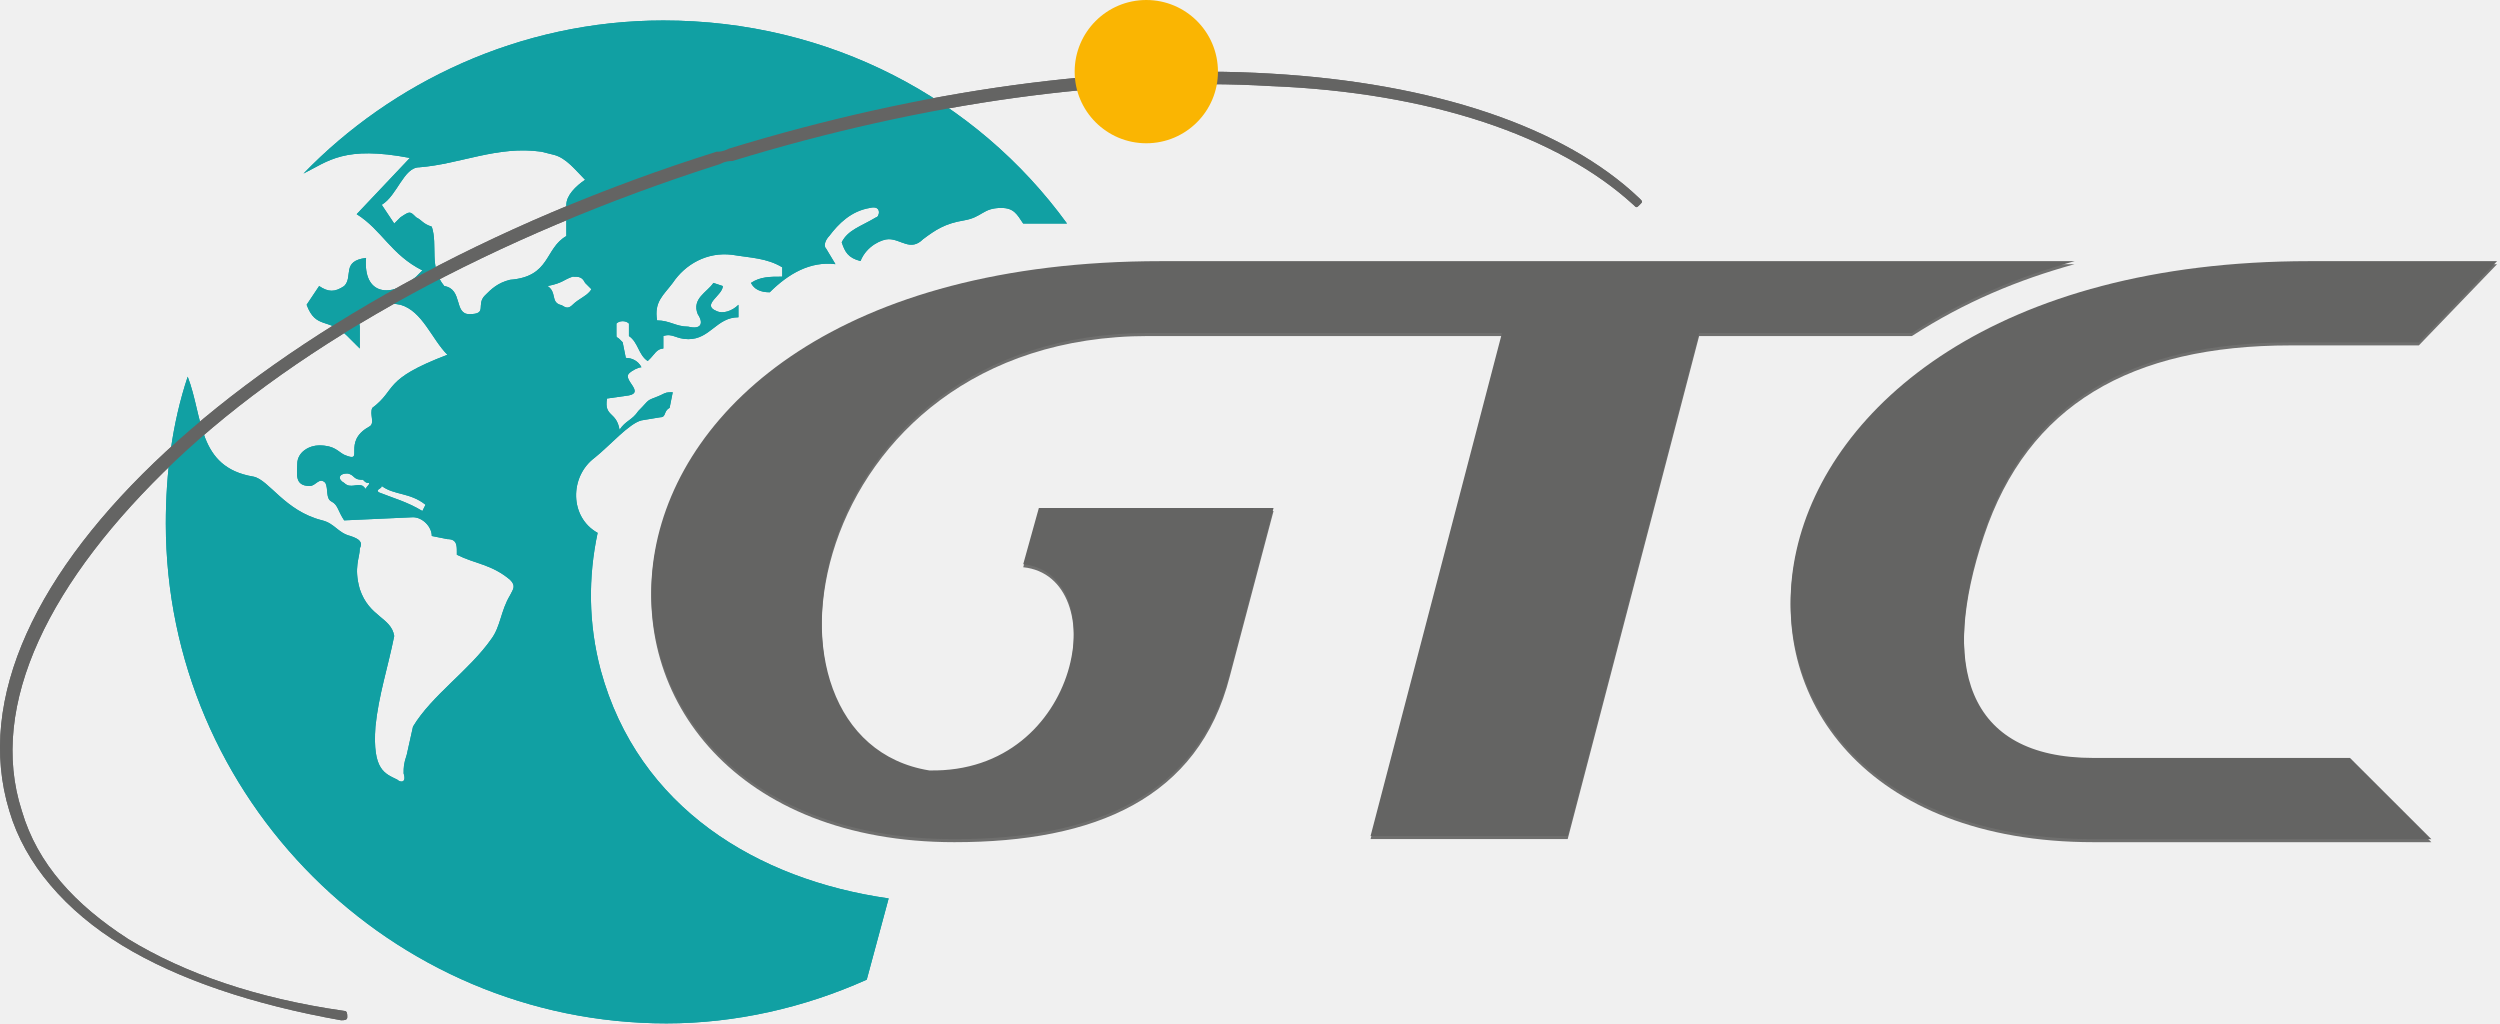
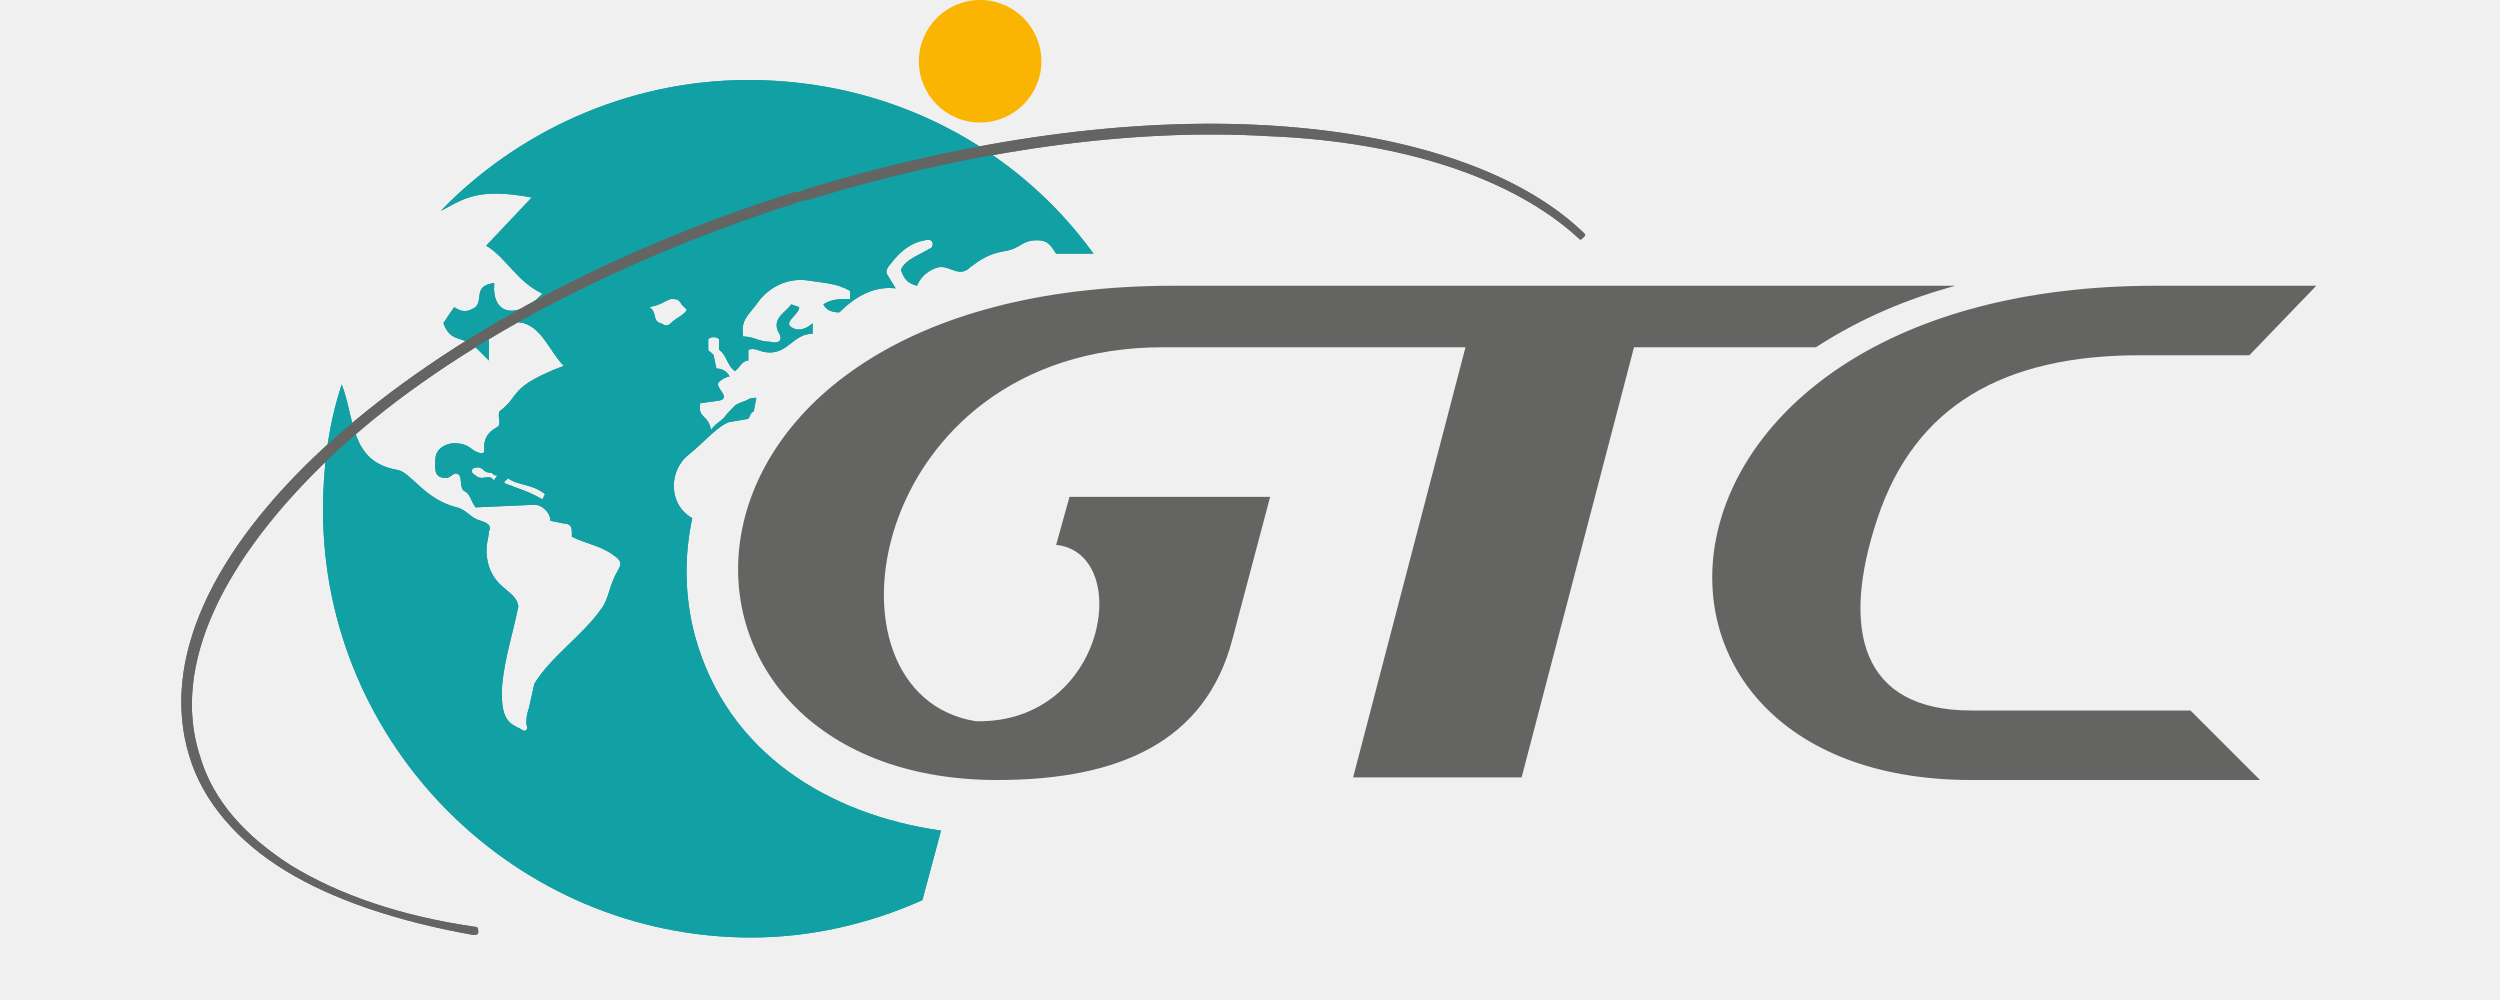
- <svg xmlns="http://www.w3.org/2000/svg" width="171" height="70" viewBox="0 0 171 70" fill="none">
-   <g clip-path="url(#clip0_227_412)">
-     <path fill-rule="evenodd" clip-rule="evenodd" d="M45.373 1.4C56.717 1.4 66.777 6.743 72.984 15.291H69.987C69.559 14.65 69.345 14.222 68.489 14.222C67.205 14.222 67.205 14.864 65.921 15.077C64.636 15.291 63.994 15.718 63.138 16.36C62.282 17.214 61.64 16.36 60.784 16.36C60.356 16.36 59.285 16.787 58.858 17.855C58.001 17.642 57.787 17.214 57.573 16.573C58.001 15.718 58.858 15.505 59.928 14.863C60.142 14.863 60.356 14.009 59.5 14.222C58.215 14.436 57.359 15.291 56.717 16.146C56.503 16.36 56.289 16.787 56.503 17L57.145 18.069C55.433 17.855 53.935 18.71 52.65 19.992C52.008 19.992 51.58 19.779 51.366 19.351C52.008 18.924 52.65 18.924 53.507 18.924V18.283C52.436 17.642 51.366 17.642 50.082 17.428C48.37 17.214 46.871 18.069 46.015 19.351C45.373 20.206 44.731 20.634 44.945 21.916C45.801 21.916 46.229 22.343 47.085 22.343C47.941 22.557 48.156 22.13 47.727 21.488C47.299 20.42 48.37 19.992 48.798 19.351L49.44 19.565C49.44 20.206 47.942 20.847 49.012 21.275C49.44 21.488 50.082 21.275 50.51 20.847V21.702C49.012 21.702 48.584 23.198 47.085 23.198C46.229 23.198 46.015 22.771 45.373 22.984V23.839C44.945 23.839 44.731 24.267 44.517 24.48L44.303 24.694C43.661 24.267 43.661 23.412 43.019 22.984V22.13C42.805 21.916 42.377 21.916 42.163 22.13V22.771C42.163 23.198 42.162 22.984 42.377 23.198L42.59 23.412L42.805 24.48C43.233 24.48 43.661 24.694 43.875 25.121C43.661 25.121 43.233 25.335 43.019 25.549C42.59 25.976 44.089 26.831 43.019 27.045L41.52 27.259C41.306 28.541 42.162 28.113 42.377 29.396C42.805 28.754 43.233 28.755 43.661 28.113C44.517 27.259 44.089 27.472 45.159 27.045C45.587 26.831 45.587 26.831 46.015 26.831L45.801 27.9C45.373 28.113 45.587 28.541 45.159 28.541L43.875 28.754C43.019 28.968 41.734 30.464 40.664 31.319C38.952 32.601 38.952 35.379 40.878 36.448C40.236 39.44 40.236 42.645 41.092 45.851C43.661 55.254 51.794 60.169 60.784 61.452L59.286 67.008C55.005 68.931 50.296 70 45.587 70C26.752 70 11.341 54.613 11.341 35.807C11.341 32.387 11.769 28.968 12.839 25.763C13.909 28.541 13.481 31.96 17.334 32.601C18.404 32.815 19.474 34.952 22.043 35.593C22.899 35.807 23.113 36.448 23.969 36.662C24.611 36.875 24.825 37.089 24.611 37.517C24.611 38.158 24.183 38.799 24.611 40.295C25.253 42.218 26.752 42.218 26.966 43.5C26.538 45.637 25.895 47.561 25.681 49.698C25.467 52.69 26.324 52.903 27.18 53.331C27.394 53.544 27.822 53.544 27.608 52.903C27.608 52.476 27.608 52.262 27.822 51.621L28.25 49.698C29.534 47.561 32.103 45.851 33.601 43.714C34.243 42.859 34.243 41.791 34.885 40.722C35.099 40.295 35.313 40.081 34.885 39.654C33.601 38.585 32.531 38.585 31.247 37.944V37.73C31.247 37.303 31.247 36.875 30.604 36.875L29.534 36.662C29.534 36.02 28.892 35.379 28.25 35.379L23.541 35.593C23.113 34.952 23.113 34.525 22.685 34.311C22.257 34.097 22.471 33.456 22.257 33.029C21.829 32.601 21.615 33.242 21.187 33.242C20.116 33.242 20.331 32.388 20.331 31.746C20.331 30.892 21.187 30.464 21.829 30.464C22.899 30.464 23.113 30.892 23.541 31.105C25.039 31.746 23.327 30.25 25.253 29.182C25.681 28.968 25.253 28.327 25.467 27.9C27.18 26.617 26.109 25.976 30.604 24.267C29.534 23.198 28.892 21.275 27.394 20.847C25.253 20.42 24.397 21.275 24.611 22.343V23.839L23.755 22.984C22.471 21.702 21.615 22.557 20.973 20.847L21.829 19.565C22.471 19.992 22.899 19.992 23.541 19.565C24.183 18.924 23.327 17.855 25.039 17.642C24.825 20.206 26.752 20.42 28.464 18.924L28.892 18.496C26.752 17.428 26.11 15.718 24.397 14.65L28.036 10.803C23.541 9.948 22.471 11.017 20.759 11.872C26.752 5.674 35.527 1.4 45.373 1.4ZM37.454 19.565C38.096 19.992 37.668 20.634 38.31 20.847C38.524 20.847 38.738 21.275 39.166 20.847C39.594 20.42 40.236 20.206 40.45 19.779L40.022 19.351C39.808 18.924 39.594 18.924 39.166 18.924C38.524 19.138 38.524 19.351 37.454 19.565ZM25.039 33.456C25.039 33.242 25.253 33.242 25.253 33.029C25.039 33.029 25.039 33.029 24.825 32.815C24.611 32.815 24.397 32.815 24.183 32.601C23.969 32.387 23.755 32.388 23.755 32.388C23.113 32.388 23.113 32.815 23.541 33.029C23.969 33.456 24.397 33.029 24.825 33.242L25.039 33.456ZM26.11 33.242C26.11 33.456 25.681 33.456 25.895 33.67C26.966 34.097 27.822 34.311 28.892 34.952L29.106 34.525C28.036 33.67 26.966 33.883 26.11 33.242ZM26.966 15.291L26.11 14.009C27.18 13.368 27.608 11.444 28.678 11.444C31.46 11.23 34.029 9.948 37.026 10.376L37.882 10.589C38.738 10.803 39.38 11.658 40.022 12.299C39.38 12.726 38.738 13.368 38.738 14.009V16.146C37.239 17 37.668 18.924 34.885 19.138C34.029 19.351 33.601 19.779 33.173 20.206C32.531 20.847 33.387 21.488 32.103 21.488C31.032 21.488 31.675 19.779 30.39 19.565C29.32 18.283 29.962 16.787 29.534 15.505C28.892 15.291 28.892 15.077 28.464 14.863C28.036 14.436 28.036 14.436 27.394 14.863L26.966 15.291Z" fill="#11A0A3" />
-     <path fill-rule="evenodd" clip-rule="evenodd" d="M170.8 18.069H157.958C115.15 18.069 112.153 57.605 143.189 57.605H166.305L160.74 52.049H143.189C134.413 52.049 132.701 45.638 135.698 36.662C138.694 27.686 145.758 23.626 156.674 23.626H165.449L170.8 18.069ZM141.905 18.069H79.405C35.741 18.069 35.527 57.605 65.279 57.605C74.91 57.605 81.974 54.613 84.114 46.279L87.111 34.952H71.058L69.988 38.799C76.195 39.44 74.054 53.117 63.566 52.904C50.296 50.767 54.791 22.985 78.549 22.985H102.736L93.746 57.392H107.23L116.22 22.985H130.775C134.413 20.634 138.052 19.138 141.905 18.069Z" fill="#6F6F6E" />
-     <path d="M111.725 14.009C111.939 14.223 111.939 14.223 112.153 14.009C112.367 13.795 112.367 13.795 112.153 13.581C107.016 8.666 98.027 5.674 86.897 5.033C75.981 4.392 63.138 6.102 49.868 10.162C49.44 10.376 49.226 10.376 49.012 10.376C33.387 15.291 20.117 22.771 11.341 30.892C2.565 39.013 -1.715 47.775 0.639 55.468C1.709 59.101 4.492 62.306 8.345 64.657C12.197 67.008 17.334 68.718 23.327 69.786C23.541 69.786 23.755 69.786 23.755 69.573C23.755 69.359 23.755 69.145 23.541 69.145C17.548 68.29 12.625 66.581 8.773 64.23C5.134 61.879 2.565 59.101 1.495 55.468C-0.859 48.202 3.422 39.654 11.983 31.533C20.545 23.412 33.815 16.146 49.226 11.23C49.654 11.017 49.868 11.017 50.082 11.017C63.352 6.956 76.195 5.247 86.897 5.888C97.812 6.315 106.588 9.307 111.725 14.009Z" fill="#6F6F6E" />
-     <path fill-rule="evenodd" clip-rule="evenodd" d="M78.121 1.4C80.261 1.4 82.188 3.11 82.188 5.46C82.188 7.598 80.475 9.521 78.121 9.521C75.766 9.521 74.054 7.811 74.054 5.46C74.054 3.11 75.98 1.4 78.121 1.4Z" fill="#11A0A3" />
-     <path fill-rule="evenodd" clip-rule="evenodd" d="M45.373 1.4C56.717 1.4 66.777 6.743 72.984 15.291H69.987C69.559 14.65 69.345 14.222 68.489 14.222C67.205 14.222 67.205 14.864 65.921 15.077C64.636 15.291 63.994 15.718 63.138 16.36C62.282 17.214 61.64 16.36 60.784 16.36C60.356 16.36 59.285 16.787 58.858 17.855C58.001 17.642 57.787 17.214 57.573 16.573C58.001 15.718 58.858 15.505 59.928 14.863C60.142 14.863 60.356 14.009 59.5 14.222C58.215 14.436 57.359 15.291 56.717 16.146C56.503 16.36 56.289 16.787 56.503 17L57.145 18.069C55.433 17.855 53.935 18.71 52.65 19.992C52.008 19.992 51.58 19.779 51.366 19.351C52.008 18.924 52.65 18.924 53.507 18.924V18.283C52.436 17.642 51.366 17.642 50.082 17.428C48.37 17.214 46.871 18.069 46.015 19.351C45.373 20.206 44.731 20.634 44.945 21.916C45.801 21.916 46.229 22.343 47.085 22.343C47.941 22.557 48.156 22.13 47.727 21.488C47.299 20.42 48.37 19.992 48.798 19.351L49.44 19.565C49.44 20.206 47.942 20.847 49.012 21.275C49.44 21.488 50.082 21.275 50.51 20.847V21.702C49.012 21.702 48.584 23.198 47.085 23.198C46.229 23.198 46.015 22.771 45.373 22.984V23.839C44.945 23.839 44.731 24.267 44.517 24.48L44.303 24.694C43.661 24.267 43.661 23.412 43.019 22.984V22.13C42.805 21.916 42.377 21.916 42.163 22.13V22.771C42.163 23.198 42.162 22.984 42.377 23.198L42.59 23.412L42.805 24.48C43.233 24.48 43.661 24.694 43.875 25.121C43.661 25.121 43.233 25.335 43.019 25.549C42.59 25.976 44.089 26.831 43.019 27.045L41.52 27.259C41.306 28.541 42.162 28.113 42.377 29.396C42.805 28.754 43.233 28.755 43.661 28.113C44.517 27.259 44.089 27.472 45.159 27.045C45.587 26.831 45.587 26.831 46.015 26.831L45.801 27.9C45.373 28.113 45.587 28.541 45.159 28.541L43.875 28.754C43.019 28.968 41.734 30.464 40.664 31.319C38.952 32.601 38.952 35.379 40.878 36.448C40.236 39.44 40.236 42.645 41.092 45.851C43.661 55.254 51.794 60.169 60.784 61.452L59.286 67.008C55.005 68.931 50.296 70 45.587 70C26.752 70 11.341 54.613 11.341 35.807C11.341 32.387 11.769 28.968 12.839 25.763C13.909 28.541 13.481 31.96 17.334 32.601C18.404 32.815 19.474 34.952 22.043 35.593C22.899 35.807 23.113 36.448 23.969 36.662C24.611 36.875 24.825 37.089 24.611 37.517C24.611 38.158 24.183 38.799 24.611 40.295C25.253 42.218 26.752 42.218 26.966 43.5C26.538 45.637 25.895 47.561 25.681 49.698C25.467 52.69 26.324 52.903 27.18 53.331C27.394 53.544 27.822 53.544 27.608 52.903C27.608 52.476 27.608 52.262 27.822 51.621L28.25 49.698C29.534 47.561 32.103 45.851 33.601 43.714C34.243 42.859 34.243 41.791 34.885 40.722C35.099 40.295 35.313 40.081 34.885 39.654C33.601 38.585 32.531 38.585 31.247 37.944V37.73C31.247 37.303 31.247 36.875 30.604 36.875L29.534 36.662C29.534 36.02 28.892 35.379 28.25 35.379L23.541 35.593C23.113 34.952 23.113 34.525 22.685 34.311C22.257 34.097 22.471 33.456 22.257 33.029C21.829 32.601 21.615 33.242 21.187 33.242C20.116 33.242 20.331 32.388 20.331 31.746C20.331 30.892 21.187 30.464 21.829 30.464C22.899 30.464 23.113 30.892 23.541 31.105C25.039 31.746 23.327 30.25 25.253 29.182C25.681 28.968 25.253 28.327 25.467 27.9C27.18 26.617 26.109 25.976 30.604 24.267C29.534 23.198 28.892 21.275 27.394 20.847C25.253 20.42 24.397 21.275 24.611 22.343V23.839L23.755 22.984C22.471 21.702 21.615 22.557 20.973 20.847L21.829 19.565C22.471 19.992 22.899 19.992 23.541 19.565C24.183 18.924 23.327 17.855 25.039 17.642C24.825 20.206 26.752 20.42 28.464 18.924L28.892 18.496C26.752 17.428 26.11 15.718 24.397 14.65L28.036 10.803C23.541 9.948 22.471 11.017 20.759 11.872C26.752 5.674 35.527 1.4 45.373 1.4ZM37.454 19.565C38.096 19.992 37.668 20.634 38.31 20.847C38.524 20.847 38.738 21.275 39.166 20.847C39.594 20.42 40.236 20.206 40.45 19.779L40.022 19.351C39.808 18.924 39.594 18.924 39.166 18.924C38.524 19.138 38.524 19.351 37.454 19.565ZM25.039 33.456C25.039 33.242 25.253 33.242 25.253 33.029C25.039 33.029 25.039 33.029 24.825 32.815C24.611 32.815 24.397 32.815 24.183 32.601C23.969 32.387 23.755 32.388 23.755 32.388C23.113 32.388 23.113 32.815 23.541 33.029C23.969 33.456 24.397 33.029 24.825 33.242L25.039 33.456ZM26.11 33.242C26.11 33.456 25.681 33.456 25.895 33.67C26.966 34.097 27.822 34.311 28.892 34.952L29.106 34.525C28.036 33.67 26.966 33.883 26.11 33.242ZM26.966 15.291L26.11 14.009C27.18 13.368 27.608 11.444 28.678 11.444C31.46 11.23 34.029 9.948 37.026 10.376L37.882 10.589C38.738 10.803 39.38 11.658 40.022 12.299C39.38 12.726 38.738 13.368 38.738 14.009V16.146C37.239 17 37.668 18.924 34.885 19.138C34.029 19.351 33.601 19.779 33.173 20.206C32.531 20.847 33.387 21.488 32.103 21.488C31.032 21.488 31.675 19.779 30.39 19.565C29.32 18.283 29.962 16.787 29.534 15.505C28.892 15.291 28.892 15.077 28.464 14.863C28.036 14.436 28.036 14.436 27.394 14.863L26.966 15.291Z" fill="#11A0A3" />
-     <path fill-rule="evenodd" clip-rule="evenodd" d="M170.8 17.863H157.958C115.15 17.863 112.153 57.399 143.189 57.399H166.305L160.74 51.843H143.189C134.413 51.843 132.701 45.432 135.698 36.456C138.694 27.48 145.758 23.42 156.674 23.42H165.449L170.8 17.863ZM141.905 17.863H79.405C35.741 17.863 35.527 57.399 65.279 57.399C74.91 57.399 81.974 54.408 84.114 46.073L87.111 34.746H71.058L69.988 38.593C76.195 39.234 74.054 52.911 63.566 52.698C50.296 50.561 54.791 22.779 78.549 22.779H102.736L93.746 57.186H107.23L116.22 22.779H130.775C134.413 20.428 138.052 18.932 141.905 17.863Z" fill="#646463" />
-     <path d="M111.725 14.009C111.939 14.223 111.939 14.223 112.153 14.009C112.367 13.795 112.367 13.795 112.153 13.581C107.016 8.666 98.027 5.674 86.897 5.033C75.981 4.392 63.138 6.102 49.868 10.162C49.44 10.376 49.226 10.376 49.012 10.376C33.387 15.291 20.117 22.771 11.341 30.892C2.565 39.013 -1.715 47.775 0.639 55.468C1.709 59.101 4.492 62.306 8.345 64.657C12.197 67.008 17.334 68.718 23.327 69.786C23.541 69.786 23.755 69.786 23.755 69.573C23.755 69.359 23.755 69.145 23.541 69.145C17.548 68.29 12.625 66.581 8.773 64.23C5.134 61.879 2.565 59.101 1.495 55.468C-0.859 48.202 3.422 39.654 11.983 31.533C20.545 23.412 33.815 16.146 49.226 11.23C49.654 11.017 49.868 11.017 50.082 11.017C63.352 6.956 76.195 5.247 86.897 5.888C97.812 6.315 106.588 9.307 111.725 14.009Z" fill="#646463" />
-     <path fill-rule="evenodd" clip-rule="evenodd" d="M78.121 1.4C80.261 1.4 82.188 3.11 82.188 5.46C82.188 7.598 80.475 9.521 78.121 9.521C75.766 9.521 74.054 7.811 74.054 5.46C74.054 3.11 75.98 1.4 78.121 1.4Z" fill="#11A0A3" />
-     <path d="M78.407 9.8C81.114 9.8 83.308 7.606 83.308 4.9C83.308 2.194 81.114 -0 78.407 -0C75.701 -0 73.507 2.194 73.507 4.9C73.507 7.606 75.701 9.8 78.407 9.8Z" fill="#FAB502" />
+ <svg xmlns="http://www.w3.org/2000/svg" xmlns:xlink="http://www.w3.org/1999/xlink" preserveAspectRatio="xMidYMid meet" width="200" height="80" viewBox="0 0 200 80" style="width:100%;height:100%">
+   <defs>
+     <animate repeatCount="indefinite" dur="3s" begin="0s" xlink:href="#_R_G_L_1_G" fill="freeze" attributeName="opacity" from="1" to="1" keyTimes="0;0.144;0.156;0.367;0.378;1" values="1;1;0;0;1;1" keySplines="0.167 0.167 0.833 0.833;0.167 0.167 0.833 0.833;0.167 0.167 0.833 0.833;0.167 0.167 0.833 0.833;0 0 0 0" calcMode="spline" />
+     <animateMotion repeatCount="indefinite" dur="3s" begin="0s" xlink:href="#_R_G_L_1_G" fill="freeze" keyTimes="0;0.144;0.4;0.667;1" path="M92.75 9.75 C112.47,10.51 123.48,13.96 128.19,18.93 C147.37,39.18 61.56,84.51 33.58,73.61 C-23.11,51.54 60.27,9.71 92.75,9.75 C92.75,9.75 92.75,9.75 92.75,9.75 " keyPoints="0;0.13;0.56;1;1" keySplines="0.333 0 0.667 0.416;0.333 0.313 0.667 0.785;0.333 0.222 0.667 1;0 0 0 0" calcMode="spline" />
+     <animateTransform repeatCount="indefinite" dur="3s" begin="0s" xlink:href="#_R_G_L_1_G" fill="freeze" attributeName="transform" from="-78.25 -4.75" to="-78.25 -4.75" type="translate" additive="sum" keyTimes="0;1" values="-78.25 -4.75;-78.25 -4.75" keySplines="0 0 1 1" calcMode="spline" />
+     <animate attributeType="XML" attributeName="opacity" dur="3s" from="0" to="1" xlink:href="#time_group" />
+   </defs>
+   <g id="_R_G">
+     <g id="_R_G_L_2_G" transform=" translate(100, 40) translate(-85.5, -35)">
+       <path id="_R_G_L_2_G_D_0_P_0" fill="#11a0a3" fill-opacity="1" fill-rule="nonzero" d=" M45.37 1.4 C56.72,1.4 66.78,6.74 72.98,15.29 C72.98,15.29 69.99,15.29 69.99,15.29 C69.56,14.65 69.35,14.22 68.49,14.22 C67.2,14.22 67.2,14.86 65.92,15.08 C64.64,15.29 64,15.72 63.14,16.36 C62.28,17.21 61.64,16.36 60.78,16.36 C60.36,16.36 59.29,16.79 58.86,17.86 C58,17.64 57.79,17.21 57.57,16.57 C58,15.72 58.86,15.51 59.93,14.86 C60.14,14.86 60.36,14.01 59.5,14.22 C58.22,14.44 57.36,15.29 56.72,16.15 C56.5,16.36 56.29,16.79 56.5,17 C56.5,17 57.15,18.07 57.15,18.07 C55.43,17.86 53.93,18.71 52.65,19.99 C52.01,19.99 51.58,19.78 51.37,19.35 C52.01,18.92 52.65,18.92 53.51,18.92 C53.51,18.92 53.51,18.28 53.51,18.28 C52.44,17.64 51.36,17.64 50.08,17.43 C48.37,17.21 46.87,18.07 46.01,19.35 C45.37,20.21 44.73,20.63 44.95,21.92 C45.8,21.92 46.23,22.34 47.09,22.34 C47.94,22.56 48.16,22.13 47.73,21.49 C47.3,20.42 48.37,19.99 48.8,19.35 C48.8,19.35 49.44,19.57 49.44,19.57 C49.44,20.21 47.94,20.85 49.01,21.28 C49.44,21.49 50.08,21.28 50.51,20.85 C50.51,20.85 50.51,21.7 50.51,21.7 C49.01,21.7 48.58,23.2 47.09,23.2 C46.23,23.2 46.01,22.77 45.37,22.98 C45.37,22.98 45.37,23.84 45.37,23.84 C44.94,23.84 44.73,24.27 44.52,24.48 C44.52,24.48 44.3,24.69 44.3,24.69 C43.66,24.27 43.66,23.41 43.02,22.98 C43.02,22.98 43.02,22.13 43.02,22.13 C42.81,21.92 42.38,21.92 42.16,22.13 C42.16,22.13 42.16,22.77 42.16,22.77 C42.16,23.2 42.16,22.99 42.38,23.2 C42.38,23.2 42.59,23.41 42.59,23.41 C42.59,23.41 42.81,24.48 42.81,24.48 C43.23,24.48 43.66,24.69 43.87,25.12 C43.66,25.12 43.23,25.34 43.02,25.55 C42.59,25.98 44.09,26.83 43.02,27.05 C43.02,27.05 41.52,27.26 41.52,27.26 C41.31,28.54 42.16,28.11 42.38,29.4 C42.81,28.76 43.23,28.76 43.66,28.11 C44.52,27.26 44.09,27.47 45.16,27.05 C45.59,26.83 45.59,26.83 46.01,26.83 C46.01,26.83 45.8,27.9 45.8,27.9 C45.37,28.11 45.59,28.54 45.16,28.54 C45.16,28.54 43.87,28.76 43.87,28.76 C43.02,28.97 41.73,30.46 40.66,31.32 C38.95,32.6 38.95,35.38 40.88,36.45 C40.24,39.44 40.24,42.65 41.09,45.85 C43.66,55.25 51.8,60.17 60.78,61.45 C60.78,61.45 59.29,67.01 59.29,67.01 C55.01,68.93 50.3,70 45.59,70 C26.75,70 11.34,54.61 11.34,35.81 C11.34,32.39 11.77,28.97 12.84,25.76 C13.91,28.54 13.48,31.96 17.33,32.6 C18.4,32.82 19.47,34.95 22.04,35.59 C22.9,35.81 23.11,36.45 23.97,36.66 C24.61,36.88 24.83,37.09 24.61,37.52 C24.61,38.16 24.18,38.8 24.61,40.3 C25.25,42.22 26.75,42.22 26.97,43.5 C26.54,45.64 25.9,47.56 25.68,49.7 C25.47,52.69 26.32,52.9 27.18,53.33 C27.39,53.55 27.82,53.55 27.61,52.9 C27.61,52.48 27.61,52.26 27.82,51.62 C27.82,51.62 28.25,49.7 28.25,49.7 C29.53,47.56 32.1,45.85 33.6,43.71 C34.24,42.86 34.24,41.79 34.89,40.72 C35.1,40.3 35.31,40.08 34.89,39.65 C33.6,38.59 32.53,38.59 31.25,37.94 C31.25,37.94 31.25,37.73 31.25,37.73 C31.25,37.3 31.25,36.88 30.6,36.88 C30.6,36.88 29.53,36.66 29.53,36.66 C29.53,36.02 28.89,35.38 28.25,35.38 C28.25,35.38 23.54,35.59 23.54,35.59 C23.11,34.95 23.11,34.53 22.69,34.31 C22.26,34.1 22.47,33.46 22.26,33.03 C21.83,32.6 21.62,33.24 21.19,33.24 C20.12,33.24 20.33,32.39 20.33,31.75 C20.33,30.89 21.19,30.46 21.83,30.46 C22.9,30.46 23.11,30.89 23.54,31.11 C25.04,31.75 23.33,30.25 25.25,29.18 C25.68,28.97 25.25,28.33 25.47,27.9 C27.18,26.62 26.11,25.98 30.6,24.27 C29.53,23.2 28.89,21.28 27.39,20.85 C25.25,20.42 24.4,21.28 24.61,22.34 C24.61,22.34 24.61,23.84 24.61,23.84 C24.61,23.84 23.75,22.98 23.75,22.98 C22.47,21.7 21.62,22.56 20.97,20.85 C20.97,20.85 21.83,19.57 21.83,19.57 C22.47,19.99 22.9,19.99 23.54,19.57 C24.18,18.92 23.33,17.86 25.04,17.64 C24.83,20.21 26.75,20.42 28.46,18.92 C28.46,18.92 28.89,18.5 28.89,18.5 C26.75,17.43 26.11,15.72 24.4,14.65 C24.4,14.65 28.04,10.8 28.04,10.8 C23.54,9.95 22.47,11.02 20.76,11.87 C26.75,5.67 35.53,1.4 45.37,1.4z  M37.45 19.57 C38.1,19.99 37.67,20.63 38.31,20.85 C38.52,20.85 38.74,21.28 39.17,20.85 C39.59,20.42 40.24,20.21 40.45,19.78 C40.45,19.78 40.02,19.35 40.02,19.35 C39.81,18.92 39.59,18.92 39.17,18.92 C38.52,19.14 38.52,19.35 37.45,19.57z  M25.04 33.46 C25.04,33.24 25.25,33.24 25.25,33.03 C25.04,33.03 25.04,33.03 24.83,32.82 C24.61,32.82 24.4,32.82 24.18,32.6 C23.97,32.39 23.75,32.39 23.75,32.39 C23.11,32.39 23.11,32.82 23.54,33.03 C23.97,33.46 24.4,33.03 24.83,33.24 C24.83,33.24 25.04,33.46 25.04,33.46z  M26.11 33.24 C26.11,33.46 25.68,33.46 25.9,33.67 C26.97,34.1 27.82,34.31 28.89,34.95 C28.89,34.95 29.1,34.53 29.1,34.53 C28.03,33.67 26.96,33.88 26.11,33.24z  M26.97 15.29 C26.97,15.29 26.11,14.01 26.11,14.01 C27.18,13.37 27.61,11.44 28.68,11.44 C31.46,11.23 34.03,9.95 37.03,10.38 C37.03,10.38 37.88,10.59 37.88,10.59 C38.74,10.8 39.38,11.66 40.02,12.3 C39.38,12.73 38.74,13.37 38.74,14.01 C38.74,14.01 38.74,16.15 38.74,16.15 C37.24,17 37.67,18.92 34.89,19.14 C34.03,19.35 33.6,19.78 33.17,20.21 C32.53,20.85 33.39,21.49 32.1,21.49 C31.03,21.49 31.67,19.78 30.39,19.57 C29.32,18.28 29.96,16.79 29.53,15.51 C28.89,15.29 28.89,15.08 28.46,14.86 C28.03,14.44 28.04,14.44 27.39,14.86 C27.39,14.86 26.97,15.29 26.97,15.29z " />
+       <path id="_R_G_L_2_G_D_1_P_0" fill="#6f6f6e" fill-opacity="1" fill-rule="nonzero" d=" M111.73 14.01 C111.94,14.22 111.94,14.22 112.15,14.01 C112.37,13.8 112.37,13.79 112.15,13.58 C107.02,8.67 98.03,5.67 86.9,5.03 C75.98,4.39 63.14,6.1 49.87,10.16 C49.44,10.38 49.23,10.38 49.01,10.38 C33.39,15.29 20.12,22.77 11.34,30.89 C2.57,39.01 -1.71,47.78 0.64,55.47 C1.71,59.1 4.49,62.31 8.34,64.66 C12.2,67.01 17.33,68.72 23.33,69.79 C23.54,69.79 23.76,69.79 23.76,69.57 C23.76,69.36 23.75,69.15 23.54,69.15 C17.55,68.29 12.62,66.58 8.77,64.23 C5.13,61.88 2.56,59.1 1.49,55.47 C-0.86,48.2 3.42,39.65 11.98,31.53 C20.54,23.41 33.81,16.15 49.23,11.23 C49.65,11.02 49.87,11.02 50.08,11.02 C63.35,6.96 76.19,5.25 86.9,5.89 C97.81,6.31 106.59,9.31 111.73,14.01z " />
+       <path id="_R_G_L_2_G_D_2_P_0" fill="#11a0a3" fill-opacity="1" fill-rule="nonzero" d=" M45.37 1.4 C56.72,1.4 66.78,6.74 72.98,15.29 C72.98,15.29 69.99,15.29 69.99,15.29 C69.56,14.65 69.35,14.22 68.49,14.22 C67.2,14.22 67.2,14.86 65.92,15.08 C64.64,15.29 64,15.72 63.14,16.36 C62.28,17.21 61.64,16.36 60.78,16.36 C60.36,16.36 59.29,16.79 58.86,17.86 C58,17.64 57.79,17.21 57.57,16.57 C58,15.72 58.86,15.51 59.93,14.86 C60.14,14.86 60.36,14.01 59.5,14.22 C58.22,14.44 57.36,15.29 56.72,16.15 C56.5,16.36 56.29,16.79 56.5,17 C56.5,17 57.15,18.07 57.15,18.07 C55.43,17.86 53.93,18.71 52.65,19.99 C52.01,19.99 51.58,19.78 51.37,19.35 C52.01,18.92 52.65,18.92 53.51,18.92 C53.51,18.92 53.51,18.28 53.51,18.28 C52.44,17.64 51.36,17.64 50.08,17.43 C48.37,17.21 46.87,18.07 46.01,19.35 C45.37,20.21 44.73,20.63 44.95,21.92 C45.8,21.92 46.23,22.34 47.09,22.34 C47.94,22.56 48.16,22.13 47.73,21.49 C47.3,20.42 48.37,19.99 48.8,19.35 C48.8,19.35 49.44,19.57 49.44,19.57 C49.44,20.21 47.94,20.85 49.01,21.28 C49.44,21.49 50.08,21.28 50.51,20.85 C50.51,20.85 50.51,21.7 50.51,21.7 C49.01,21.7 48.58,23.2 47.09,23.2 C46.23,23.2 46.01,22.77 45.37,22.98 C45.37,22.98 45.37,23.84 45.37,23.84 C44.94,23.84 44.73,24.27 44.52,24.48 C44.52,24.48 44.3,24.69 44.3,24.69 C43.66,24.27 43.66,23.41 43.02,22.98 C43.02,22.98 43.02,22.13 43.02,22.13 C42.81,21.92 42.38,21.92 42.16,22.13 C42.16,22.13 42.16,22.77 42.16,22.77 C42.16,23.2 42.16,22.99 42.38,23.2 C42.38,23.2 42.59,23.41 42.59,23.41 C42.59,23.41 42.81,24.48 42.81,24.48 C43.23,24.48 43.66,24.69 43.87,25.12 C43.66,25.12 43.23,25.34 43.02,25.55 C42.59,25.98 44.09,26.83 43.02,27.05 C43.02,27.05 41.52,27.26 41.52,27.26 C41.31,28.54 42.16,28.11 42.38,29.4 C42.81,28.76 43.23,28.76 43.66,28.11 C44.52,27.26 44.09,27.47 45.16,27.05 C45.59,26.83 45.59,26.83 46.01,26.83 C46.01,26.83 45.8,27.9 45.8,27.9 C45.37,28.11 45.59,28.54 45.16,28.54 C45.16,28.54 43.87,28.76 43.87,28.76 C43.02,28.97 41.73,30.46 40.66,31.32 C38.95,32.6 38.95,35.38 40.88,36.45 C40.24,39.44 40.24,42.65 41.09,45.85 C43.66,55.25 51.8,60.17 60.78,61.45 C60.78,61.45 59.29,67.01 59.29,67.01 C55.01,68.93 50.3,70 45.59,70 C26.75,70 11.34,54.61 11.34,35.81 C11.34,32.39 11.77,28.97 12.84,25.76 C13.91,28.54 13.48,31.96 17.33,32.6 C18.4,32.82 19.47,34.95 22.04,35.59 C22.9,35.81 23.11,36.45 23.97,36.66 C24.61,36.88 24.83,37.09 24.61,37.52 C24.61,38.16 24.18,38.8 24.61,40.3 C25.25,42.22 26.75,42.22 26.97,43.5 C26.54,45.64 25.9,47.56 25.68,49.7 C25.47,52.69 26.32,52.9 27.18,53.33 C27.39,53.55 27.82,53.55 27.61,52.9 C27.61,52.48 27.61,52.26 27.82,51.62 C27.82,51.62 28.25,49.7 28.25,49.7 C29.53,47.56 32.1,45.85 33.6,43.71 C34.24,42.86 34.24,41.79 34.89,40.72 C35.1,40.3 35.31,40.08 34.89,39.65 C33.6,38.59 32.53,38.59 31.25,37.94 C31.25,37.94 31.25,37.73 31.25,37.73 C31.25,37.3 31.25,36.88 30.6,36.88 C30.6,36.88 29.53,36.66 29.53,36.66 C29.53,36.02 28.89,35.38 28.25,35.38 C28.25,35.38 23.54,35.59 23.54,35.59 C23.11,34.95 23.11,34.53 22.69,34.31 C22.26,34.1 22.47,33.46 22.26,33.03 C21.83,32.6 21.62,33.24 21.19,33.24 C20.12,33.24 20.33,32.39 20.33,31.75 C20.33,30.89 21.19,30.46 21.83,30.46 C22.9,30.46 23.11,30.89 23.54,31.11 C25.04,31.75 23.33,30.25 25.25,29.18 C25.68,28.97 25.25,28.33 25.47,27.9 C27.18,26.62 26.11,25.98 30.6,24.27 C29.53,23.2 28.89,21.28 27.39,20.85 C25.25,20.42 24.4,21.28 24.61,22.34 C24.61,22.34 24.61,23.84 24.61,23.84 C24.61,23.84 23.75,22.98 23.75,22.98 C22.47,21.7 21.62,22.56 20.97,20.85 C20.97,20.85 21.83,19.57 21.83,19.57 C22.47,19.99 22.9,19.99 23.54,19.57 C24.18,18.92 23.33,17.86 25.04,17.64 C24.83,20.21 26.75,20.42 28.46,18.92 C28.46,18.92 28.89,18.5 28.89,18.5 C26.75,17.43 26.11,15.72 24.4,14.65 C24.4,14.65 28.04,10.8 28.04,10.8 C23.54,9.95 22.47,11.02 20.76,11.87 C26.75,5.67 35.53,1.4 45.37,1.4z  M37.45 19.57 C38.1,19.99 37.67,20.63 38.31,20.85 C38.52,20.85 38.74,21.28 39.17,20.85 C39.59,20.42 40.24,20.21 40.45,19.78 C40.45,19.78 40.02,19.35 40.02,19.35 C39.81,18.92 39.59,18.92 39.17,18.92 C38.52,19.14 38.52,19.35 37.45,19.57z  M25.04 33.46 C25.04,33.24 25.25,33.24 25.25,33.03 C25.04,33.03 25.04,33.03 24.83,32.82 C24.61,32.82 24.4,32.82 24.18,32.6 C23.97,32.39 23.75,32.39 23.75,32.39 C23.11,32.39 23.11,32.82 23.54,33.03 C23.97,33.46 24.4,33.03 24.83,33.24 C24.83,33.24 25.04,33.46 25.04,33.46z  M26.11 33.24 C26.11,33.46 25.68,33.46 25.9,33.67 C26.97,34.1 27.82,34.31 28.89,34.95 C28.89,34.95 29.1,34.53 29.1,34.53 C28.03,33.67 26.96,33.88 26.11,33.24z  M26.97 15.29 C26.97,15.29 26.11,14.01 26.11,14.01 C27.18,13.37 27.61,11.44 28.68,11.44 C31.46,11.23 34.03,9.95 37.03,10.38 C37.03,10.38 37.88,10.59 37.88,10.59 C38.74,10.8 39.38,11.66 40.02,12.3 C39.38,12.73 38.74,13.37 38.74,14.01 C38.74,14.01 38.74,16.15 38.74,16.15 C37.24,17 37.67,18.92 34.89,19.14 C34.03,19.35 33.6,19.78 33.17,20.21 C32.53,20.85 33.39,21.49 32.1,21.49 C31.03,21.49 31.67,19.78 30.39,19.57 C29.32,18.28 29.96,16.79 29.53,15.51 C28.89,15.29 28.89,15.08 28.46,14.86 C28.03,14.44 28.04,14.44 27.39,14.86 C27.39,14.86 26.97,15.29 26.97,15.29z " />
+       <path id="_R_G_L_2_G_D_3_P_0" fill="#646463" fill-opacity="1" fill-rule="nonzero" d=" M111.73 14.01 C111.94,14.22 111.94,14.22 112.15,14.01 C112.37,13.8 112.37,13.79 112.15,13.58 C107.02,8.67 98.03,5.67 86.9,5.03 C75.98,4.39 63.14,6.1 49.87,10.16 C49.44,10.38 49.23,10.38 49.01,10.38 C33.39,15.29 20.12,22.77 11.34,30.89 C2.57,39.01 -1.71,47.78 0.64,55.47 C1.71,59.1 4.49,62.31 8.34,64.66 C12.2,67.01 17.33,68.72 23.33,69.79 C23.54,69.79 23.76,69.79 23.76,69.57 C23.76,69.36 23.75,69.15 23.54,69.15 C17.55,68.29 12.62,66.58 8.77,64.23 C5.13,61.88 2.56,59.1 1.49,55.47 C-0.86,48.2 3.42,39.65 11.98,31.53 C20.54,23.41 33.81,16.15 49.23,11.23 C49.65,11.02 49.87,11.02 50.08,11.02 C63.35,6.96 76.19,5.25 86.9,5.89 C97.81,6.31 106.59,9.31 111.73,14.01z " />
+     </g>
+     <g id="_R_G_L_1_G">
+       <path id="_R_G_L_1_G_D_0_P_0" fill="#fab502" fill-opacity="1" fill-rule="nonzero" d=" M78.41 9.8 C81.11,9.8 83.31,7.61 83.31,4.9 C83.31,2.19 81.11,0 78.41,0 C75.7,0 73.51,2.19 73.51,4.9 C73.51,7.61 75.7,9.8 78.41,9.8z " />
+     </g>
+     <g id="_R_G_L_0_G" transform=" translate(100, 40) translate(-85.5, -35)">
+       <path id="_R_G_L_0_G_D_0_P_0" fill="#646463" fill-opacity="1" fill-rule="nonzero" d=" M170.8 17.86 C170.8,17.86 157.96,17.86 157.96,17.86 C115.15,17.86 112.15,57.4 143.19,57.4 C143.19,57.4 166.3,57.4 166.3,57.4 C166.3,57.4 160.74,51.84 160.74,51.84 C160.74,51.84 143.19,51.84 143.19,51.84 C134.41,51.84 132.7,45.43 135.7,36.46 C138.69,27.48 145.76,23.42 156.67,23.42 C156.67,23.42 165.45,23.42 165.45,23.42 C165.45,23.42 170.8,17.86 170.8,17.86z  M141.91 17.86 C141.91,17.86 79.41,17.86 79.41,17.86 C35.74,17.86 35.53,57.4 65.28,57.4 C74.91,57.4 81.97,54.41 84.11,46.07 C84.11,46.07 87.11,34.75 87.11,34.75 C87.11,34.75 71.06,34.75 71.06,34.75 C71.06,34.75 69.99,38.59 69.99,38.59 C76.19,39.24 74.05,52.91 63.57,52.7 C50.3,50.56 54.79,22.78 78.55,22.78 C78.55,22.78 102.74,22.78 102.74,22.78 C102.74,22.78 93.75,57.19 93.75,57.19 C93.75,57.19 107.23,57.19 107.23,57.19 C107.23,57.19 116.22,22.78 116.22,22.78 C116.22,22.78 130.77,22.78 130.77,22.78 C134.41,20.43 138.05,18.93 141.91,17.86z " />
+     </g>
  </g>
-   <defs>
-     <clipPath id="clip0_227_412">
-       <rect width="170.8" height="70" fill="white" />
-     </clipPath>
-   </defs>
+   <g id="time_group" />
</svg>
